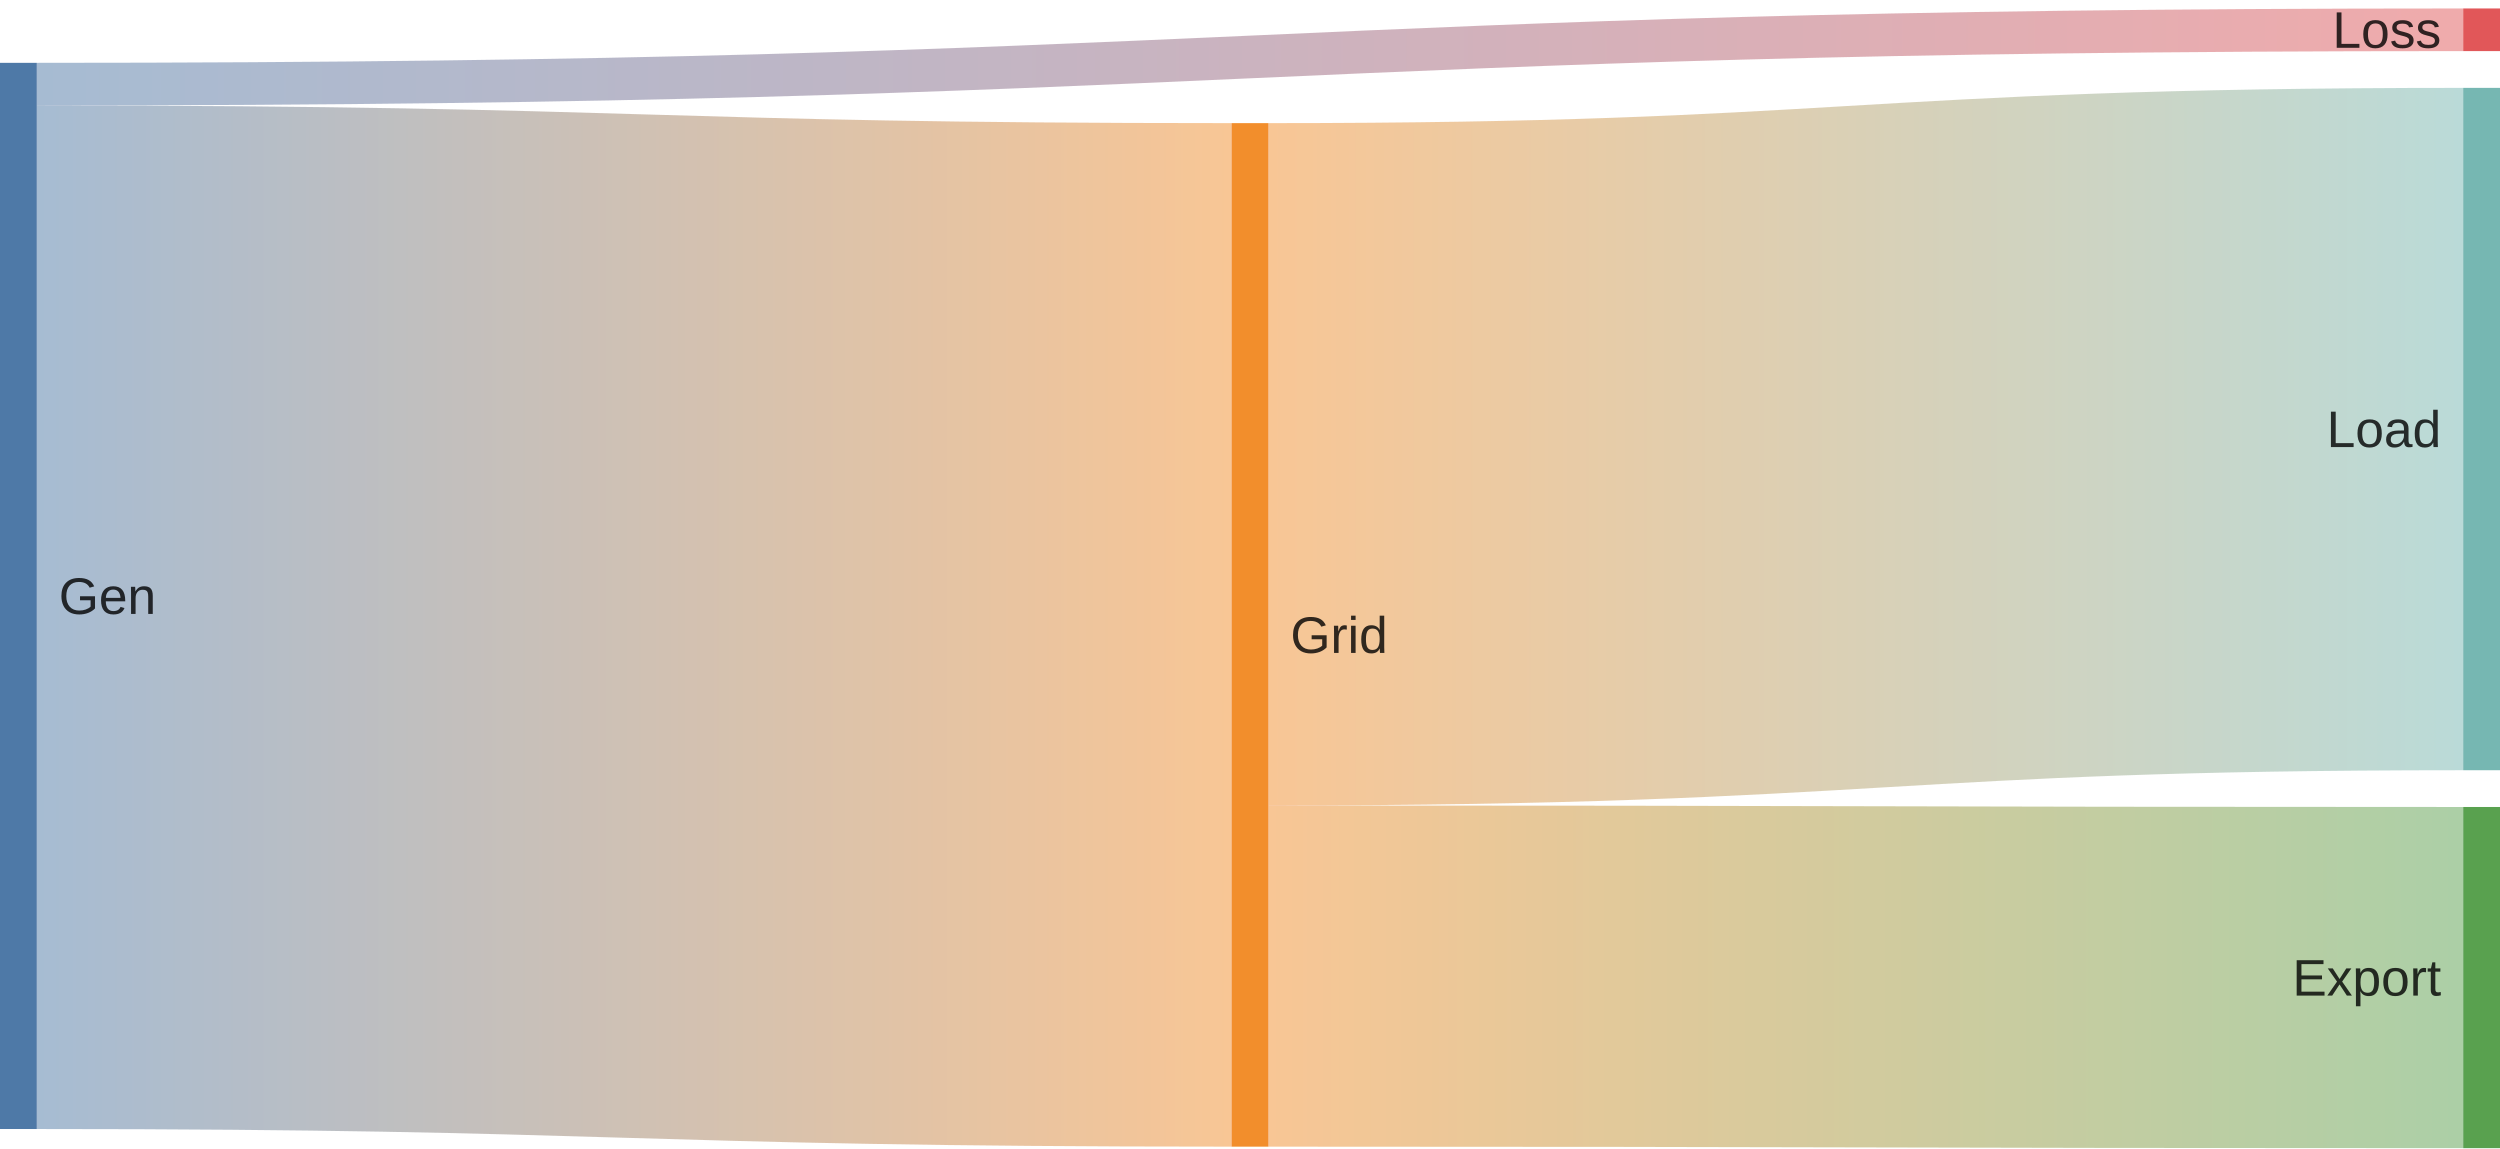
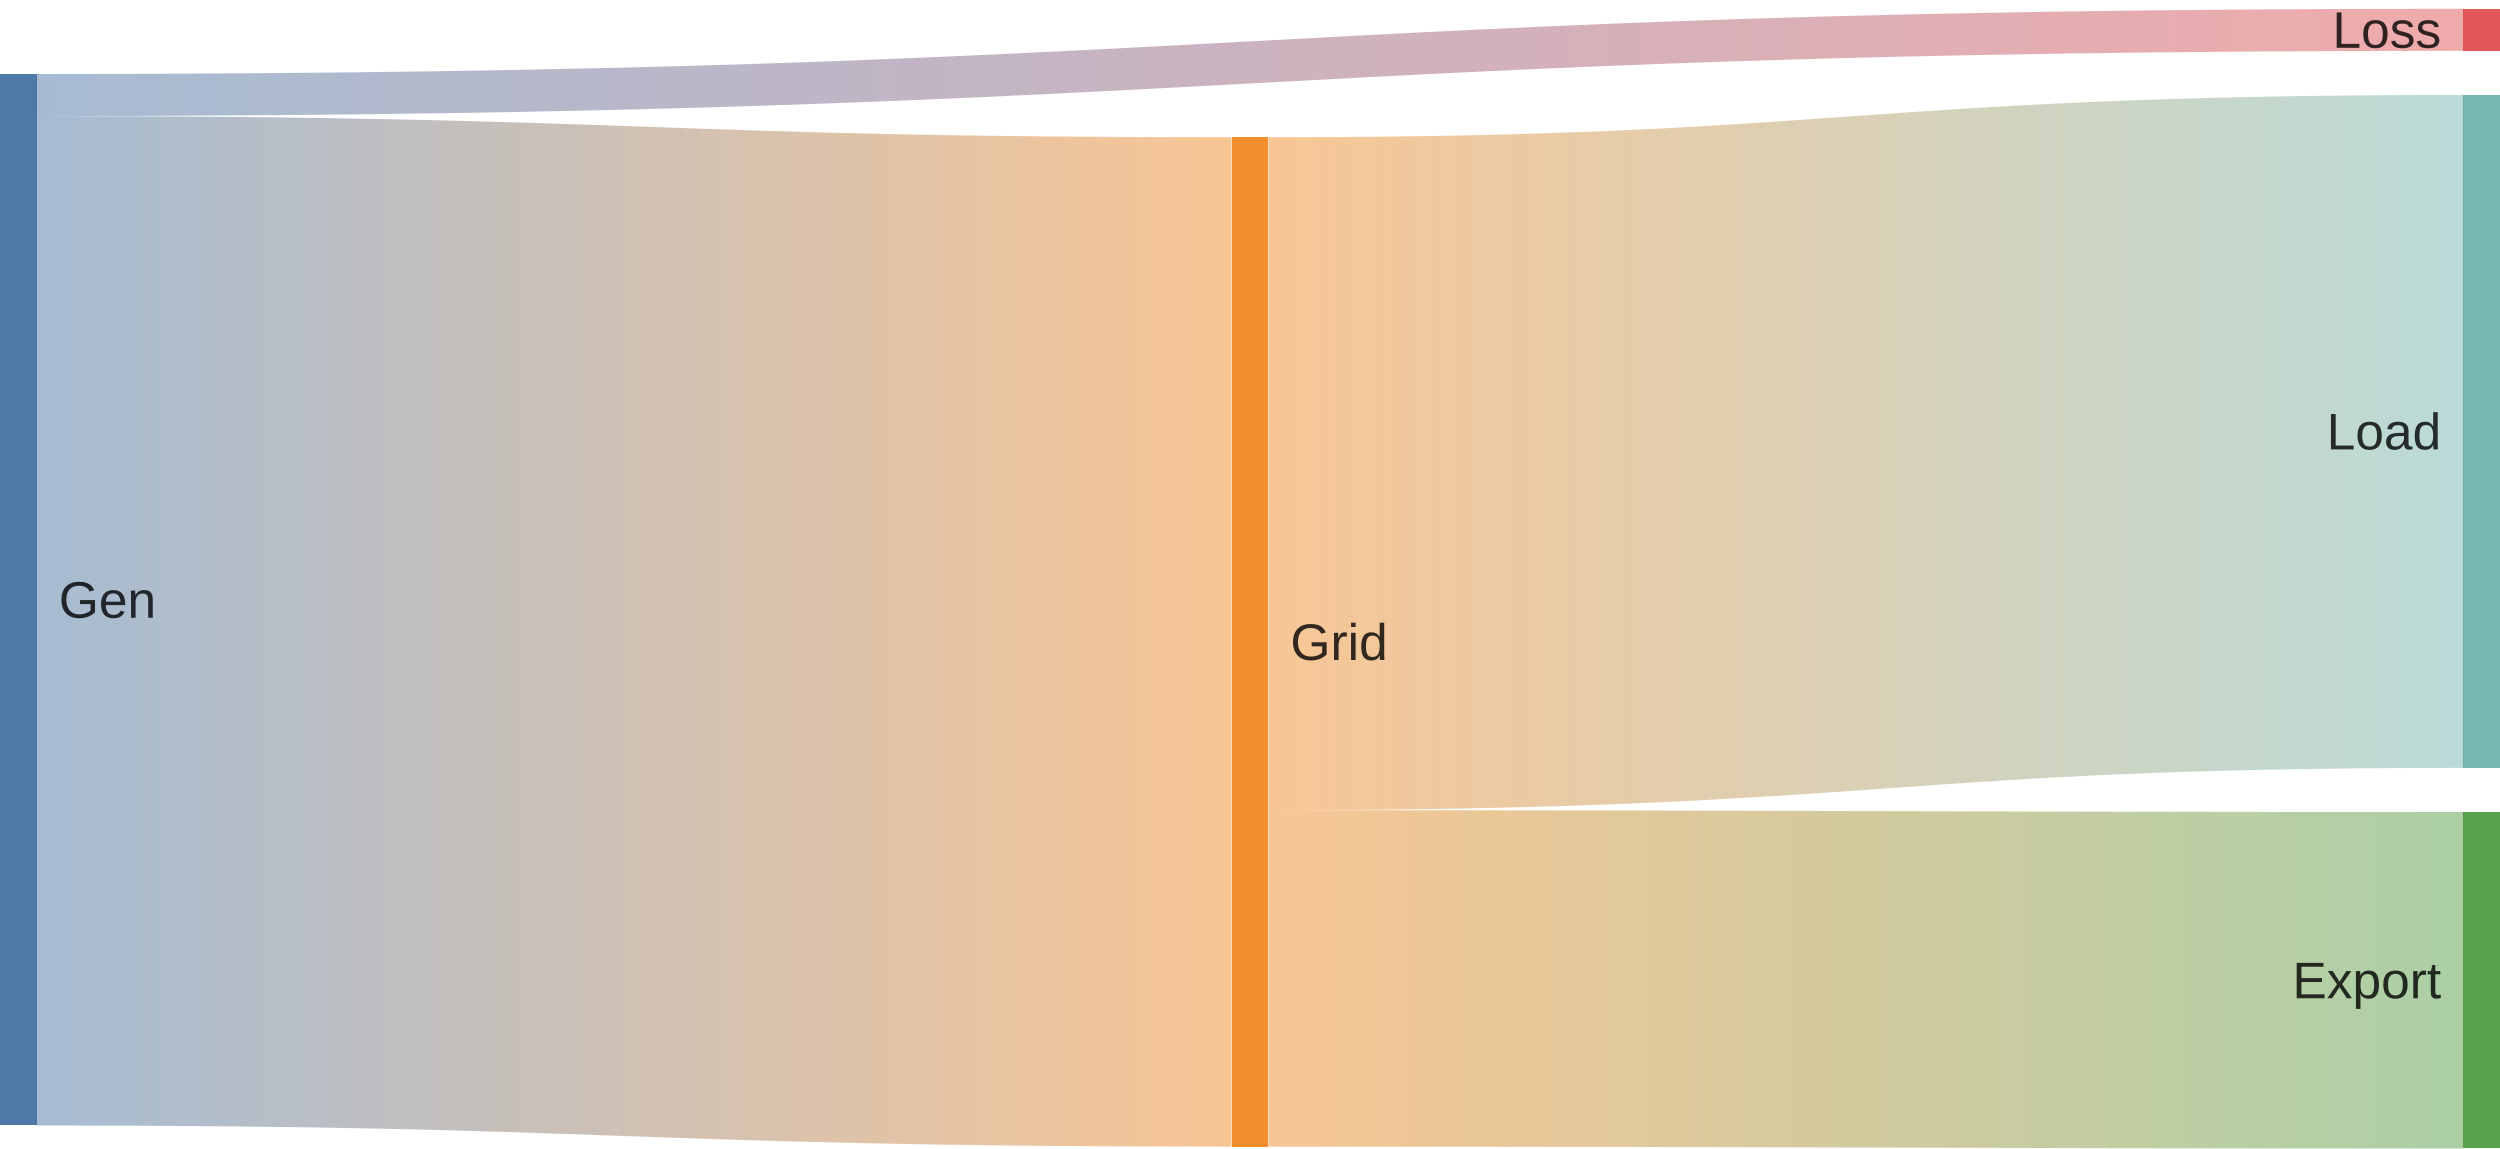
- <svg xmlns="http://www.w3.org/2000/svg" id="stress_sankey_batch1_values_hidden_and_custom_suffix_011" width="100%" style="max-width: 680px; background-color: white;" viewBox="0 -2.3 680 312.3" role="graphics-document document" aria-roledescription="sankey">
-   <style>#stress_sankey_batch1_values_hidden_and_custom_suffix_011{font-family:"trebuchet ms",verdana,arial,sans-serif;font-size:16px;fill:#333;}@keyframes edge-animation-frame{from{stroke-dashoffset:0;}}@keyframes dash{to{stroke-dashoffset:0;}}#stress_sankey_batch1_values_hidden_and_custom_suffix_011 .edge-animation-slow{stroke-dasharray:9,5!important;stroke-dashoffset:900;animation:dash 50s linear infinite;stroke-linecap:round;}#stress_sankey_batch1_values_hidden_and_custom_suffix_011 .edge-animation-fast{stroke-dasharray:9,5!important;stroke-dashoffset:900;animation:dash 20s linear infinite;stroke-linecap:round;}#stress_sankey_batch1_values_hidden_and_custom_suffix_011 .error-icon{fill:#552222;}#stress_sankey_batch1_values_hidden_and_custom_suffix_011 .error-text{fill:#552222;stroke:#552222;}#stress_sankey_batch1_values_hidden_and_custom_suffix_011 .edge-thickness-normal{stroke-width:1px;}#stress_sankey_batch1_values_hidden_and_custom_suffix_011 .edge-thickness-thick{stroke-width:3.5px;}#stress_sankey_batch1_values_hidden_and_custom_suffix_011 .edge-pattern-solid{stroke-dasharray:0;}#stress_sankey_batch1_values_hidden_and_custom_suffix_011 .edge-thickness-invisible{stroke-width:0;fill:none;}#stress_sankey_batch1_values_hidden_and_custom_suffix_011 .edge-pattern-dashed{stroke-dasharray:3;}#stress_sankey_batch1_values_hidden_and_custom_suffix_011 .edge-pattern-dotted{stroke-dasharray:2;}#stress_sankey_batch1_values_hidden_and_custom_suffix_011 .marker{fill:#333333;stroke:#333333;}#stress_sankey_batch1_values_hidden_and_custom_suffix_011 .marker.cross{stroke:#333333;}#stress_sankey_batch1_values_hidden_and_custom_suffix_011 svg{font-family:"trebuchet ms",verdana,arial,sans-serif;font-size:16px;}#stress_sankey_batch1_values_hidden_and_custom_suffix_011 p{margin:0;}#stress_sankey_batch1_values_hidden_and_custom_suffix_011 .label{font-family:"trebuchet ms",verdana,arial,sans-serif;}#stress_sankey_batch1_values_hidden_and_custom_suffix_011 :root{--mermaid-font-family:"trebuchet ms",verdana,arial,sans-serif;}</style>
+ <svg xmlns="http://www.w3.org/2000/svg" id="stress_sankey_batch1_values_hidden_and_custom_suffix_011" width="100%" style="max-width: 680px; background-color: white;" viewBox="0 -2.38 680 312.38" role="graphics-document document" aria-roledescription="sankey">
+   <style>#stress_sankey_batch1_values_hidden_and_custom_suffix_011{font-family:"trebuchet ms",verdana,arial,sans-serif;font-size:16px;fill:#333;}@keyframes edge-animation-frame{from{stroke-dashoffset:0;}}@keyframes dash{to{stroke-dashoffset:0;}}#stress_sankey_batch1_values_hidden_and_custom_suffix_011 .edge-animation-slow{stroke-dasharray:9,5!important;stroke-dashoffset:900;animation:dash 50s linear infinite;stroke-linecap:round;}#stress_sankey_batch1_values_hidden_and_custom_suffix_011 .edge-animation-fast{stroke-dasharray:9,5!important;stroke-dashoffset:900;animation:dash 20s linear infinite;stroke-linecap:round;}#stress_sankey_batch1_values_hidden_and_custom_suffix_011 .error-icon{fill:#552222;}#stress_sankey_batch1_values_hidden_and_custom_suffix_011 .error-text{fill:#552222;stroke:#552222;}#stress_sankey_batch1_values_hidden_and_custom_suffix_011 .edge-thickness-normal{stroke-width:1px;}#stress_sankey_batch1_values_hidden_and_custom_suffix_011 .edge-thickness-thick{stroke-width:3.5px;}#stress_sankey_batch1_values_hidden_and_custom_suffix_011 .edge-pattern-solid{stroke-dasharray:0;}#stress_sankey_batch1_values_hidden_and_custom_suffix_011 .edge-thickness-invisible{stroke-width:0;fill:none;}#stress_sankey_batch1_values_hidden_and_custom_suffix_011 .edge-pattern-dashed{stroke-dasharray:3;}#stress_sankey_batch1_values_hidden_and_custom_suffix_011 .edge-pattern-dotted{stroke-dasharray:2;}#stress_sankey_batch1_values_hidden_and_custom_suffix_011 .marker{fill:#333333;stroke:#333333;}#stress_sankey_batch1_values_hidden_and_custom_suffix_011 .marker.cross{stroke:#333333;}#stress_sankey_batch1_values_hidden_and_custom_suffix_011 svg{font-family:"trebuchet ms",verdana,arial,sans-serif;font-size:16px;}#stress_sankey_batch1_values_hidden_and_custom_suffix_011 p{margin:0;}#stress_sankey_batch1_values_hidden_and_custom_suffix_011 .label{font-family:"trebuchet ms",verdana,arial,sans-serif;}#stress_sankey_batch1_values_hidden_and_custom_suffix_011 .node-labels{font-family:"trebuchet ms",verdana,arial,sans-serif;}#stress_sankey_batch1_values_hidden_and_custom_suffix_011 .sankey-label-bg{stroke:#ECECFF;stroke-width:4px;stroke-linejoin:round;paint-order:stroke;}#stress_sankey_batch1_values_hidden_and_custom_suffix_011 .sankey-label-fg{fill:#333;}#stress_sankey_batch1_values_hidden_and_custom_suffix_011 .node rect{shape-rendering:crispEdges;}#stress_sankey_batch1_values_hidden_and_custom_suffix_011 .link{fill:none;stroke-opacity:0.5;mix-blend-mode:multiply;}#stress_sankey_batch1_values_hidden_and_custom_suffix_011 .node .neo-node{stroke:#9370DB;}#stress_sankey_batch1_values_hidden_and_custom_suffix_011 [data-look="neo"].node rect,#stress_sankey_batch1_values_hidden_and_custom_suffix_011 [data-look="neo"].cluster rect,#stress_sankey_batch1_values_hidden_and_custom_suffix_011 [data-look="neo"].node polygon{stroke:#9370DB;filter:drop-shadow(1px 2px 2px rgba(185, 185, 185, 1));}#stress_sankey_batch1_values_hidden_and_custom_suffix_011 [data-look="neo"].node path{stroke:#9370DB;stroke-width:1px;}#stress_sankey_batch1_values_hidden_and_custom_suffix_011 [data-look="neo"].node .outer-path{filter:drop-shadow(1px 2px 2px rgba(185, 185, 185, 1));}#stress_sankey_batch1_values_hidden_and_custom_suffix_011 [data-look="neo"].node .neo-line path{stroke:#9370DB;filter:none;}#stress_sankey_batch1_values_hidden_and_custom_suffix_011 [data-look="neo"].node circle{stroke:#9370DB;filter:drop-shadow(1px 2px 2px rgba(185, 185, 185, 1));}#stress_sankey_batch1_values_hidden_and_custom_suffix_011 [data-look="neo"].node circle .state-start{fill:#000000;}#stress_sankey_batch1_values_hidden_and_custom_suffix_011 [data-look="neo"].icon-shape .icon{fill:#9370DB;filter:drop-shadow(1px 2px 2px rgba(185, 185, 185, 1));}#stress_sankey_batch1_values_hidden_and_custom_suffix_011 [data-look="neo"].icon-shape .icon-neo path{stroke:#9370DB;filter:drop-shadow(1px 2px 2px rgba(185, 185, 185, 1));}#stress_sankey_batch1_values_hidden_and_custom_suffix_011 :root{--mermaid-font-family:"trebuchet ms",verdana,arial,sans-serif;}</style>
  <g />
  <g class="nodes">
-     <g class="node" id="node-1" transform="translate(0,14.79211)" x="0" y="14.792">
-       <rect height="290" width="10" fill="#4e79a7" />
+     <g class="node" id="node-1" transform="translate(0,17.75053)" x="0" y="17.751">
+       <rect height="286" width="10" fill="#4e79a7" />
    </g>
-     <g class="node" id="node-2" transform="translate(335,31.19281)" x="335" y="31.193">
-       <rect height="278.4" width="10" fill="#f28e2c" />
+     <g class="node" id="node-2" transform="translate(335,34.95137)" x="335" y="34.951">
+       <rect height="274.56" width="10" fill="#f28e2c" />
    </g>
-     <g class="node" id="node-3" transform="translate(670,-1.1723955140041653e-13)" x="670" y="-1.1723955140041653e-13">
-       <rect height="11.6" width="10" fill="#e15759" />
+     <g class="node" id="node-3" transform="translate(670,-2.7000623958883807e-13)" x="670" y="-2.7000623958883807e-13">
+       <rect height="11.44" width="10" fill="#e15759" />
    </g>
-     <g class="node" id="node-4" transform="translate(670,21.6)" x="670" y="21.6">
-       <rect height="185.6" width="10" fill="#76b7b2" />
+     <g class="node" id="node-4" transform="translate(670,23.44)" x="670" y="23.44">
+       <rect height="183.04" width="10" fill="#76b7b2" />
    </g>
-     <g class="node" id="node-5" transform="translate(670,217.2)" x="670" y="217.2">
-       <rect height="92.8" width="10" fill="#59a14f" />
+     <g class="node" id="node-5" transform="translate(670,218.48)" x="670" y="218.48">
+       <rect height="91.52" width="10" fill="#59a14f" />
    </g>
  </g>
  <g class="node-labels" font-size="14">
-     <text x="16" y="159.792" dy="0.35em" text-anchor="start">Gen</text>
-     <text x="351" y="170.393" dy="0.35em" text-anchor="start">Grid</text>
-     <text x="664" y="5.8" dy="0.35em" text-anchor="end">Loss</text>
-     <text x="664" y="114.4" dy="0.35em" text-anchor="end">Load</text>
-     <text x="664" y="263.6" dy="0.35em" text-anchor="end">Export</text>
+     <text x="16" y="160.751" dy="0.35em" text-anchor="start">Gen</text>
+     <text x="351" y="172.231" dy="0.35em" text-anchor="start">Grid</text>
+     <text x="664" y="5.72" dy="0.35em" text-anchor="end">Loss</text>
+     <text x="664" y="114.96" dy="0.35em" text-anchor="end">Load</text>
+     <text x="664" y="264.24" dy="0.35em" text-anchor="end">Export</text>
  </g>
  <g class="links" fill="none" stroke-opacity="0.5">
    <g class="link" style="mix-blend-mode: multiply;">
      <linearGradient id="linearGradient-6" gradientUnits="userSpaceOnUse" x1="10" x2="335">
        <stop offset="0%" stop-color="#4e79a7" />
        <stop offset="100%" stop-color="#f28e2c" />
      </linearGradient>
-       <path d="M10,165.592C172.5,165.592,172.5,170.393,335,170.393" stroke="url(#linearGradient-6)" stroke-width="278.4" />
+       <path d="M10,166.471C172.5,166.471,172.5,172.231,335,172.231" stroke="url(#linearGradient-6)" stroke-width="274.56" />
    </g>
    <g class="link" style="mix-blend-mode: multiply;">
      <linearGradient id="linearGradient-7" gradientUnits="userSpaceOnUse" x1="10" x2="670">
        <stop offset="0%" stop-color="#4e79a7" />
        <stop offset="100%" stop-color="#e15759" />
      </linearGradient>
-       <path d="M10,20.592C340,20.592,340,5.8,670,5.8" stroke="url(#linearGradient-7)" stroke-width="11.6" />
+       <path d="M10,23.471C340,23.471,340,5.72,670,5.72" stroke="url(#linearGradient-7)" stroke-width="11.44" />
    </g>
    <g class="link" style="mix-blend-mode: multiply;">
      <linearGradient id="linearGradient-8" gradientUnits="userSpaceOnUse" x1="345" x2="670">
        <stop offset="0%" stop-color="#f28e2c" />
        <stop offset="100%" stop-color="#76b7b2" />
      </linearGradient>
-       <path d="M345,123.993C507.5,123.993,507.5,114.4,670,114.4" stroke="url(#linearGradient-8)" stroke-width="185.6" />
+       <path d="M345,126.471C507.5,126.471,507.5,114.96,670,114.96" stroke="url(#linearGradient-8)" stroke-width="183.04" />
    </g>
    <g class="link" style="mix-blend-mode: multiply;">
      <linearGradient id="linearGradient-9" gradientUnits="userSpaceOnUse" x1="345" x2="670">
        <stop offset="0%" stop-color="#f28e2c" />
        <stop offset="100%" stop-color="#59a14f" />
      </linearGradient>
-       <path d="M345,263.193C507.5,263.193,507.5,263.6,670,263.6" stroke="url(#linearGradient-9)" stroke-width="92.8" />
+       <path d="M345,263.751C507.5,263.751,507.5,264.24,670,264.24" stroke="url(#linearGradient-9)" stroke-width="91.52" />
    </g>
  </g>
</svg>
